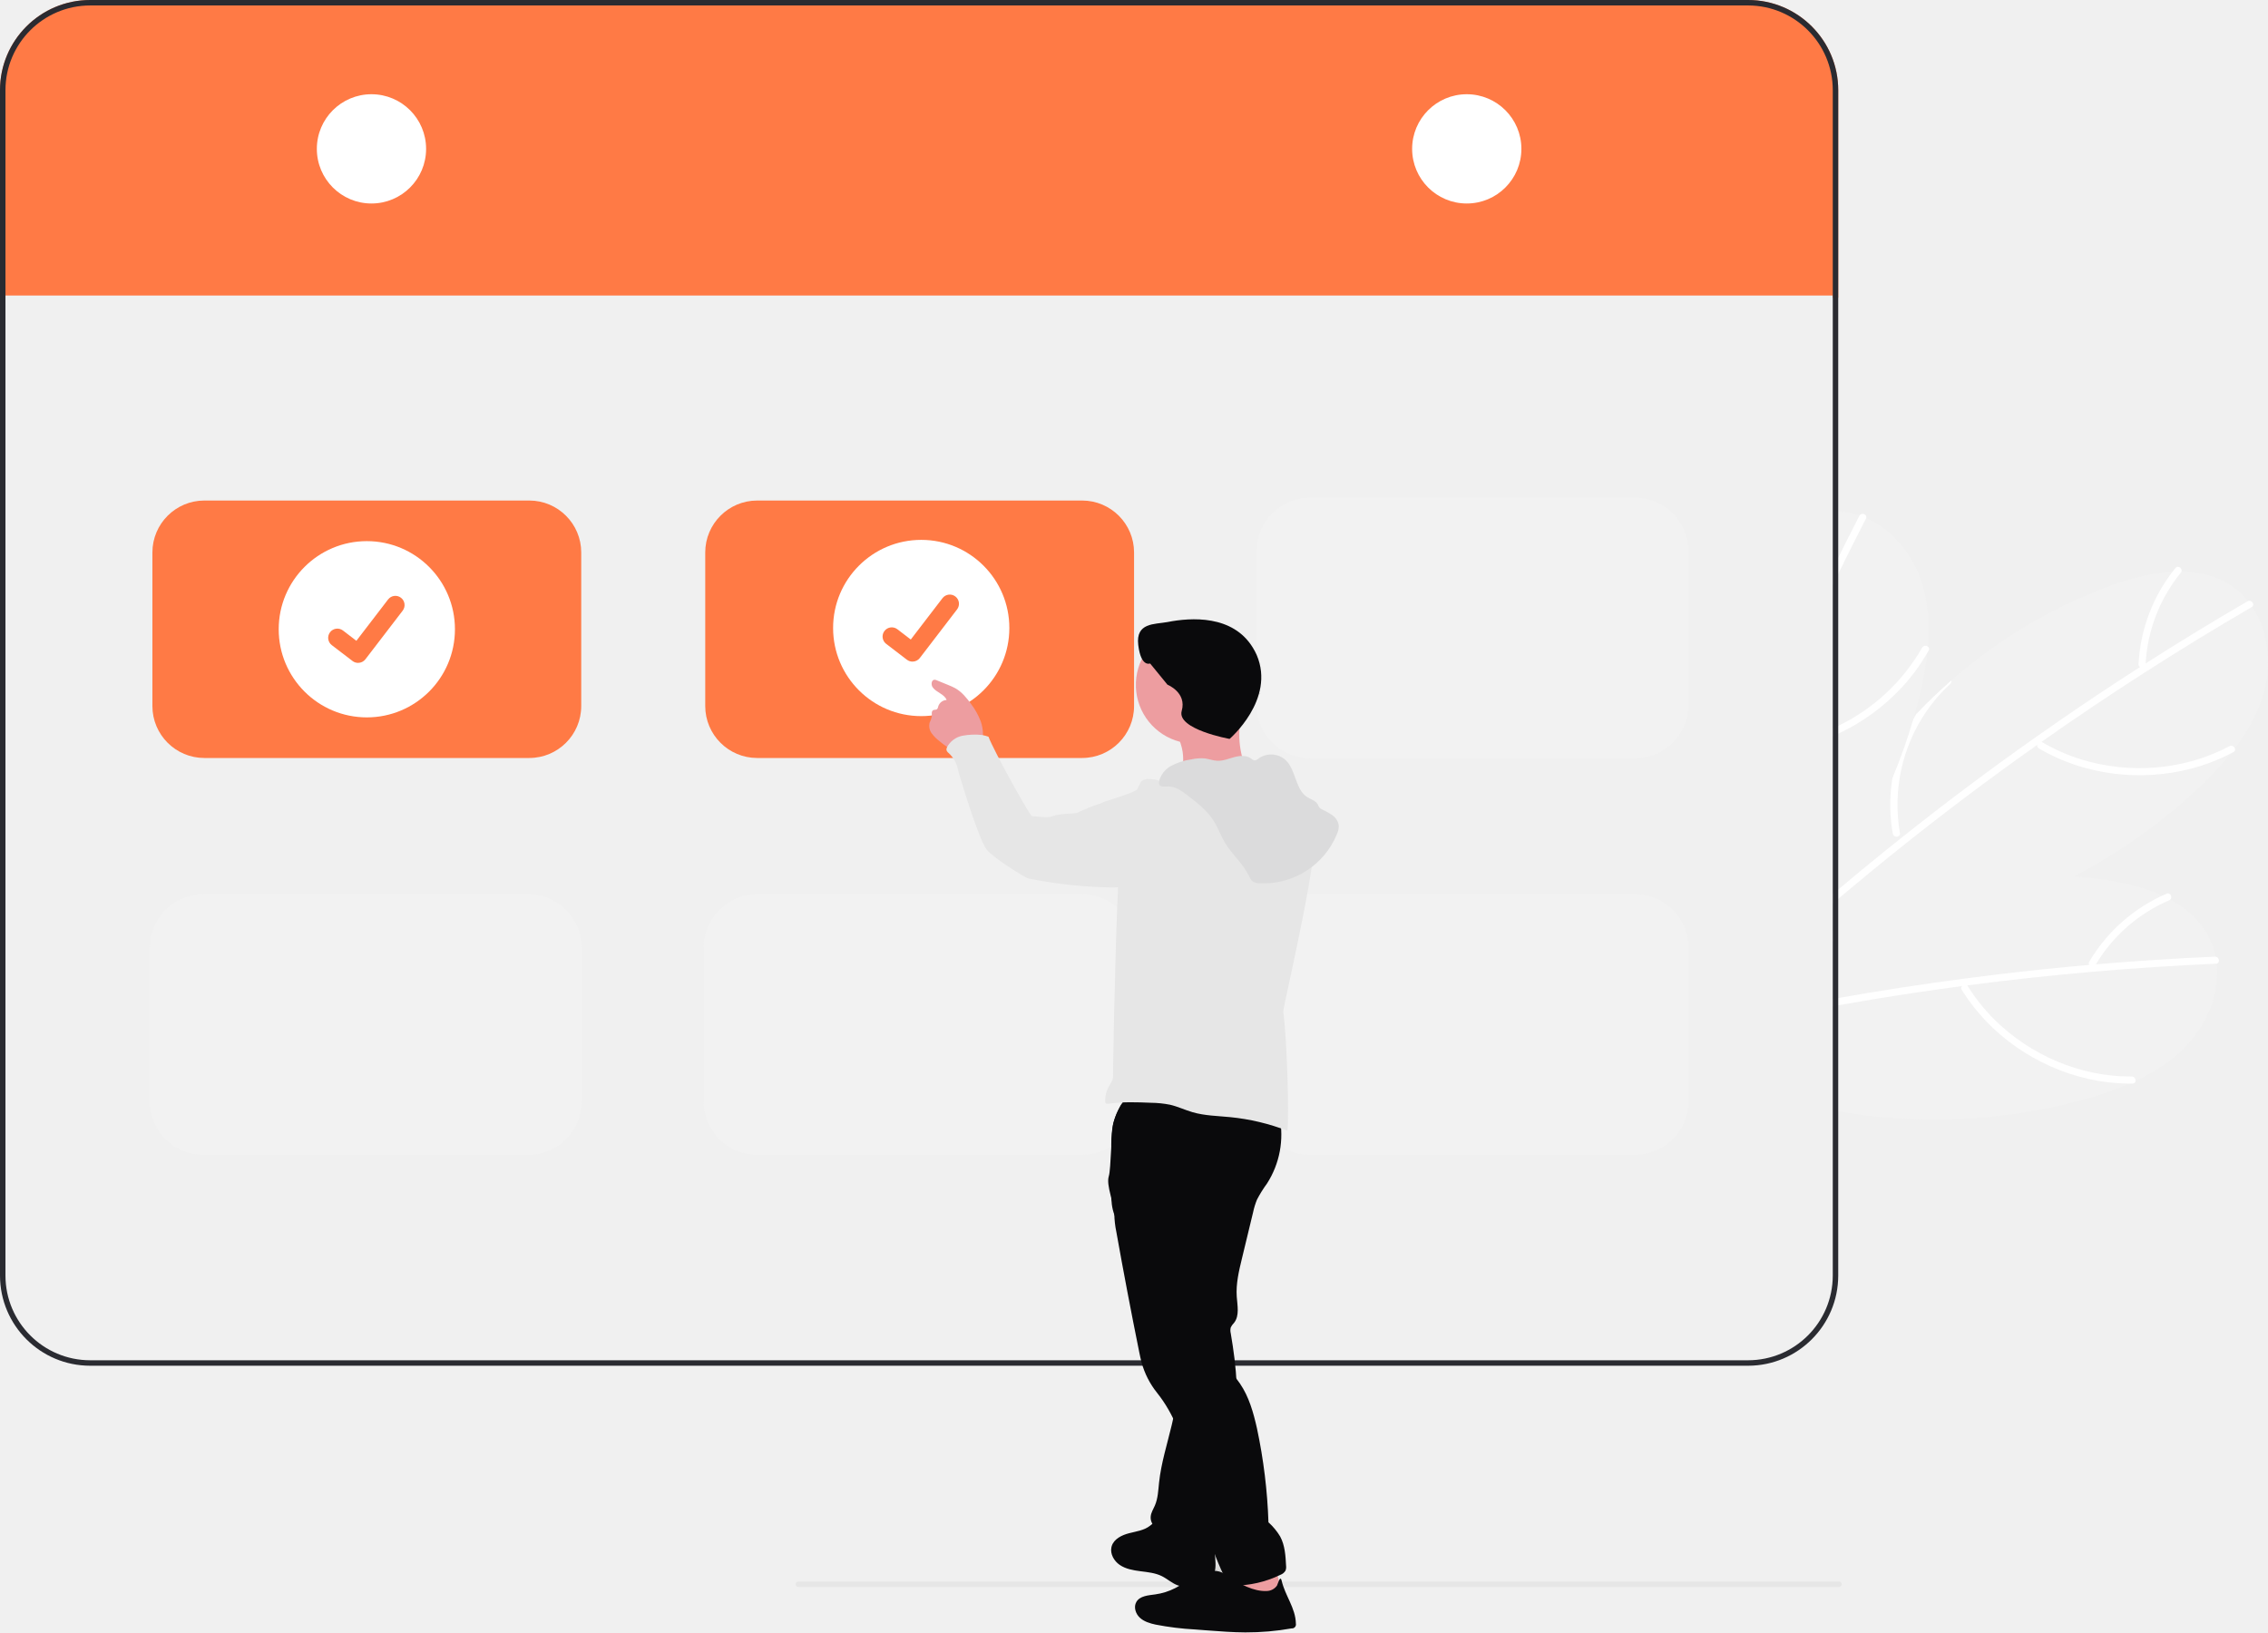
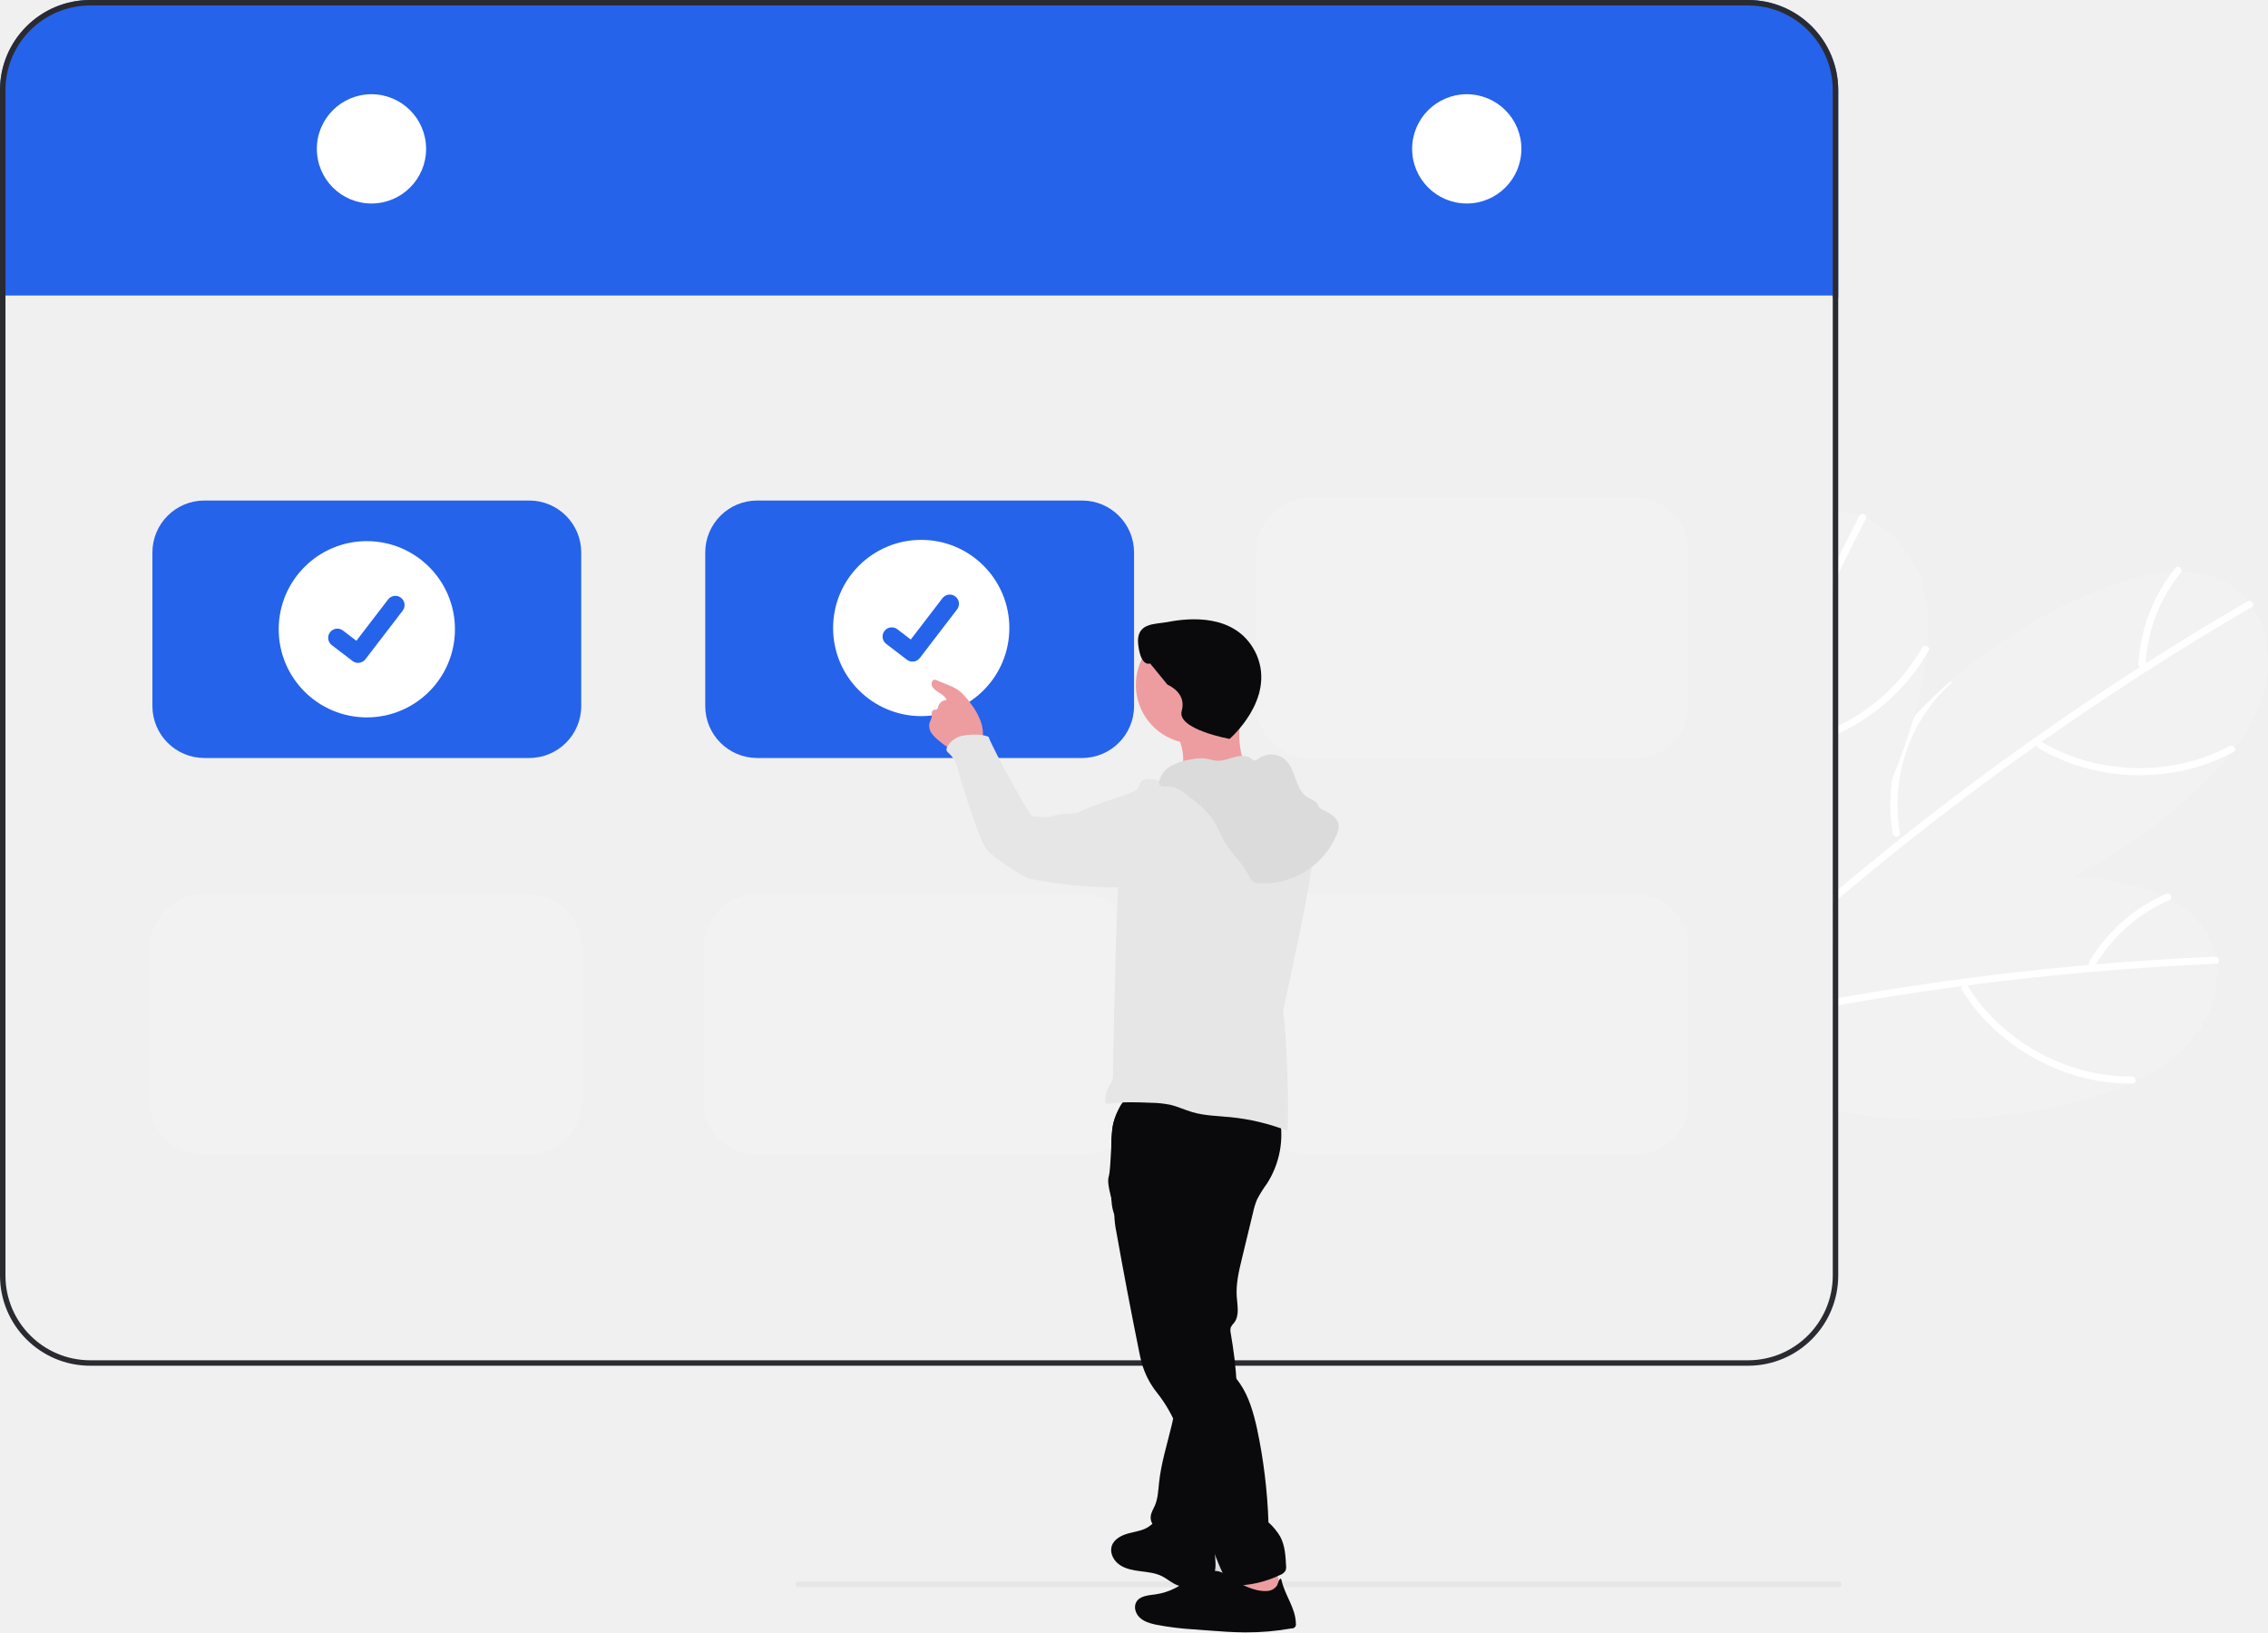
<svg xmlns="http://www.w3.org/2000/svg" viewBox="0 0 960.001 690.941">
  <defs>
    <linearGradient id="a" x1="-145.593" y1="1" x2="-145.593" gradientUnits="objectBoundingBox">
      <stop offset="0" stop-color="gray" stop-opacity="0.251" />
      <stop offset="0.535" stop-color="gray" stop-opacity="0.122" />
      <stop offset="1" stop-color="gray" stop-opacity="0.102" />
    </linearGradient>
  </defs>
  <g transform="translate(-480 -195)">
    <g transform="translate(1255.777 411.489)">
      <path d="M994.932,546.427c-6.231,6.808-13.959,11.876-22.345,15.811h-.01c-.789.374-1.578.738-2.377,1.082h-.01l-.01.01-.01-.01h-.01a.01.01,0,0,1-.01.01h-.01l-.01-.01c-.01.01-.01.01-.02,0l-.01.01-.01-.01h-.01c-.01.01-.01.01-.02,0h-.01a141.386,141.386,0,0,1-17.257,6.17,239.386,239.386,0,0,1-106.325,5.554l-2.023-.364V492.632c.668-.283,1.346-.566,2.023-.84q6.631-2.746,13.424-5.048,9.772-3.338,19.816-5.725a214.62,214.62,0,0,1,66.8-5.4q6.115.455,12.2,1.315c8.487,1.184,17.389,3.247,25.218,6.828h.01c1.143.536,2.266,1.093,3.379,1.689,6.959,3.773,12.826,8.963,16.407,16.074a30.922,30.922,0,0,1,2.752,8.082v.02c.2.971.344,1.952.455,2.923C1008.2,524.526,1003.236,537.343,994.932,546.427Z" transform="translate(-844.441 -321.168)" fill="#f2f2f2" />
      <path d="M1006.929,512.154a1.392,1.392,0,0,1-.3.04q-25.992,1.138-51.914,3.379h-.03c-.071.01-.131.01-.2.02q-26.614,2.306-53.118,5.776c-.748.1-1.487.2-2.226.293q-18.329,2.443-36.588,5.422-8.057,1.32-16.084,2.751c-.678.121-1.345.233-2.023.364v-3.065c.678-.131,1.355-.243,2.023-.364q26.736-4.734,53.653-8.265,6.767-.91,13.555-1.72,19.6-2.367,39.269-4.087l2.873-.243q25.173-2.14,50.416-3.247a.954.954,0,0,1,.243.02C1008.092,509.372,1008.436,511.8,1006.929,512.154Z" transform="translate(-844.441 -320.772)" fill="#fff" />
      <path d="M970.322,559.809c-21.587.159-42.853-8.995-58.122-24.145a78.719,78.719,0,0,1-11.313-14.233c-1.029-1.65-3.437.17-2.417,1.806,11.858,19.018,31.611,32.565,53.389,37.547A81.746,81.746,0,0,0,970.71,562.8C972.645,562.787,972.244,559.8,970.322,559.809Z" transform="translate(-843.82 -320.639)" fill="#fff" />
      <path d="M879.7,480.95a1.712,1.712,0,0,1-1.264,1.143,65.975,65.975,0,0,0-14.242,5.564,69.195,69.195,0,0,0-17.733,13.4c-.273.273-.536.546-.789.829-.425.445-.83.9-1.234,1.366v-4.41c.648-.688,1.325-1.366,2.023-2.013a72.747,72.747,0,0,1,13.423-10.156Q869.66,483.337,879.7,480.95Z" transform="translate(-844.441 -321.1)" fill="#fff" />
      <path d="M984.476,482.873a70.206,70.206,0,0,0-32.8,28.916,1.517,1.517,0,0,0,.8,1.976,1.545,1.545,0,0,0,1.976-.8,66.812,66.812,0,0,1,31.152-27.3c1.786-.763.655-3.56-1.134-2.8Z" transform="translate(-843.202 -321.079)" fill="#fff" />
      <path d="M1027.109,398.517c-2.347,8.922-6.848,17-12.442,24.379l-.01.01c-.516.688-1.052,1.386-1.608,2.053v.01a140.887,140.887,0,0,1-12.554,13.545,236.13,236.13,0,0,1-53.987,38.571c-31.024,16.205-65.7,25.785-100.043,26.331-.263.01-.526.01-.789.01-.415.01-.83.01-1.234.01V457.461c.657-1.254,1.335-2.509,2.023-3.753a222.064,222.064,0,0,1,32.4-44.327c.3-.334.617-.668.93-.991q7.1-7.5,14.89-14.273a213.258,213.258,0,0,1,68.068-40.311c8.062-2.893,16.9-5.21,25.5-5.665,1.264-.071,2.519-.1,3.783-.091,7.921.111,15.517,1.983,22,6.616a31.356,31.356,0,0,1,6.191,5.877c.627.779,1.2,1.578,1.76,2.4v.01C1028.688,372.965,1030.245,386.611,1027.109,398.517Z" transform="translate(-844.441 -322.636)" fill="#f2f2f2" />
      <path d="M1021.991,362.8v.01a1.466,1.466,0,0,1-.243.172q-22.457,13.064-44.347,27.08c-.02.01-.03.02-.051.03a1.71,1.71,0,0,1-.182.111q-22.5,14.415-44.367,29.8c-.607.425-1.224.86-1.841,1.295q-15.1,10.667-29.882,21.789-27.92,21.03-54.615,43.619c-.678.567-1.345,1.143-2.023,1.72V484.49c.668-.577,1.346-1.153,2.023-1.72q10.227-8.634,20.636-17.025c2.074-1.669,4.157-3.338,6.241-4.987q27.768-22.108,56.779-42.567h.01q5.706-4.021,11.431-7.971,16.266-11.2,32.9-21.86c.8-.516,1.608-1.032,2.417-1.548q21.289-13.6,43.133-26.3a1.506,1.506,0,0,1,.223-.111C1021.748,359.794,1023.174,361.8,1021.991,362.8Z" transform="translate(-844.441 -322.495)" fill="#fff" />
      <path d="M1011.34,421.156c-19.043,10.168-42.128,11.941-62.687,5.617a78.727,78.727,0,0,1-16.63-7.349c-1.678-.984-2.965,1.747-1.3,2.722,19.335,11.333,43.121,14.155,64.72,8.45a81.746,81.746,0,0,0,17.631-6.971c1.708-.912-.037-3.375-1.733-2.469Z" transform="translate(-843.453 -321.813)" fill="#fff" />
      <path d="M869.575,458.463a69.341,69.341,0,0,1-.964-16.053,73.158,73.158,0,0,1,10.905-34.546q7.109-7.493,14.894-14.275a1.724,1.724,0,0,1-.593,1.6,66.2,66.2,0,0,0-10.026,11.539,69.921,69.921,0,0,0-11.21,51.481,1.226,1.226,0,0,1-.317,1.156,1.643,1.643,0,0,1-2.688-.906Z" transform="translate(-844.164 -322.11)" fill="#fff" />
      <path d="M987.988,346.619a70.2,70.2,0,0,0-15.611,40.842A1.517,1.517,0,0,0,974,388.838a1.545,1.545,0,0,0,1.378-1.628,66.812,66.812,0,0,1,14.908-38.643C991.517,347.062,989.217,345.111,987.988,346.619Z" transform="translate(-842.963 -322.659)" fill="#fff" />
      <path d="M884.712,380.124v.01c-.07.87-.152,1.73-.243,2.59v.02a142.92,142.92,0,0,1-3.287,18.168c-.708,2.934-1.477,5.847-2.316,8.76-.1.374-.213.749-.324,1.113v.01a232.174,232.174,0,0,1-8.841,24.935,241.68,241.68,0,0,1-23.236,42.708c-.657.981-1.335,1.962-2.023,2.934V322.96c.678-.04,1.346-.04,2.023-.02q.485,0,.971.03a30.671,30.671,0,0,1,8.376,1.629c.951.314,1.871.668,2.782,1.062,11.036,4.835,19.705,15.5,23.468,27.221C884.884,361.663,885.45,370.9,884.712,380.124Z" transform="translate(-844.441 -322.927)" fill="#f2f2f2" />
      <path d="M858.593,325.649a1.087,1.087,0,0,1-.112.283q-6.145,11.942-12.017,24c-.678,1.386-1.355,2.782-2.023,4.168v-6.879q1-2.064,2.023-4.127,4.537-9.2,9.226-18.309a1.31,1.31,0,0,1,.122-.2C856.742,323.252,859.048,324.163,858.593,325.649Z" transform="translate(-844.441 -322.915)" fill="#fff" />
      <path d="M885.035,381.1c-.182.324-.364.647-.567.971a80.739,80.739,0,0,1-10.54,14.4,86.908,86.908,0,0,1-27.464,20c-.668.324-1.345.627-2.023.91V414.1c.678-.3,1.355-.617,2.023-.941a81.8,81.8,0,0,0,35.779-33.2,1.664,1.664,0,0,1,2.468-.475,1.166,1.166,0,0,1,.323,1.619Z" transform="translate(-844.441 -322.277)" fill="#fff" />
    </g>
-     <path d="M951.53,205.653V293.52h-2.312v-.936H175.754v.936h-2.312V205.653A38.19,38.19,0,0,1,211.594,167.5H913.377a38.19,38.19,0,0,1,38.153,38.153Z" transform="translate(306.559 27.5)" fill="#FF7A45" />
+     <path d="M951.53,205.653V293.52h-2.312v-.936H175.754v.936h-2.312V205.653A38.19,38.19,0,0,1,211.594,167.5H913.377a38.19,38.19,0,0,1,38.153,38.153Z" transform="translate(306.559 27.5)" fill="#2563EB" />
    <path d="M913.377,167.5H211.594a38.19,38.19,0,0,0-38.153,38.153V707.422a38.19,38.19,0,0,0,38.153,38.153H913.377a38.191,38.191,0,0,0,38.153-38.153V205.653A38.19,38.19,0,0,0,913.377,167.5Zm35.841,539.922a35.886,35.886,0,0,1-35.841,35.841H211.594a35.886,35.886,0,0,1-35.841-35.841V205.653a35.886,35.886,0,0,1,35.841-35.841H913.377a35.886,35.886,0,0,1,35.841,35.841Z" transform="translate(306.559 27.5)" fill="#2A2B31" />
    <circle cx="23.123" cy="23.123" r="23.123" transform="translate(614.113 234.887)" fill="#fff" />
    <circle cx="23.123" cy="23.123" r="23.123" transform="translate(1077.73 234.887)" fill="#fff" />
-     <path d="M388.773,459.72H251.218a22,22,0,0,1-21.98-21.98V372.727a22,22,0,0,1,21.98-21.98H388.773a22,22,0,0,1,21.98,21.98V437.74a22.005,22.005,0,0,1-21.98,21.98Z" transform="translate(315.271 56.114)" fill="#FF7A45" />
-     <path d="M591.171,459.72H453.617a22,22,0,0,1-21.98-21.98V372.727a22,22,0,0,1,21.98-21.98H591.171a22,22,0,0,1,21.98,21.98V437.74a22.005,22.005,0,0,1-21.98,21.98Z" transform="translate(346.877 56.114)" fill="#FF7A45" />
+     <path d="M388.773,459.72H251.218a22,22,0,0,1-21.98-21.98V372.727a22,22,0,0,1,21.98-21.98H388.773a22,22,0,0,1,21.98,21.98V437.74a22.005,22.005,0,0,1-21.98,21.98Z" transform="translate(315.271 56.114)" fill="#2563EB" />
+     <path d="M591.171,459.72H453.617a22,22,0,0,1-21.98-21.98V372.727a22,22,0,0,1,21.98-21.98H591.171a22,22,0,0,1,21.98,21.98V437.74a22.005,22.005,0,0,1-21.98,21.98Z" transform="translate(346.877 56.114)" fill="#2563EB" />
    <path d="M591.261,605.191H453.707a22.672,22.672,0,0,1-22.646-22.646V517.531a22.672,22.672,0,0,1,22.646-22.646H591.261a22.672,22.672,0,0,1,22.646,22.646v65.014A22.672,22.672,0,0,1,591.261,605.191Z" transform="translate(346.785 78.621)" fill="#f2f2f2" />
    <path d="M388.473,605.191H250.918a22.672,22.672,0,0,1-22.646-22.646V517.531a22.672,22.672,0,0,1,22.646-22.646H388.473a22.672,22.672,0,0,1,22.646,22.646v65.014a22.672,22.672,0,0,1-22.646,22.646Z" transform="translate(315.121 78.621)" fill="#f2f2f2" />
    <path d="M793.66,605.191H656.105a22.672,22.672,0,0,1-22.646-22.646V517.531a22.672,22.672,0,0,1,22.646-22.646H793.66a22.672,22.672,0,0,1,22.646,22.646v65.014A22.672,22.672,0,0,1,793.66,605.191Z" transform="translate(378.391 78.621)" fill="#f2f2f2" />
    <path d="M793.66,460.013H656.105a22.672,22.672,0,0,1-22.646-22.646V372.353a22.672,22.672,0,0,1,22.646-22.646H793.66a22.672,22.672,0,0,1,22.646,22.646v65.014A22.672,22.672,0,0,1,793.66,460.013Z" transform="translate(378.391 55.952)" fill="#f2f2f2" />
    <circle cx="37.3" cy="37.3" r="37.3" transform="translate(597.969 424.047)" fill="#fff" />
-     <path d="M306.25,414.013a3.868,3.868,0,0,1-2.328-.773l-.042-.031-8.766-6.711a3.894,3.894,0,0,1,4.737-6.183l5.678,4.354,13.417-17.5a3.894,3.894,0,0,1,5.46-.721l-.083.113.086-.112a3.9,3.9,0,0,1,.721,5.46l-15.782,20.582A3.9,3.9,0,0,1,306.25,414.013Z" transform="translate(325.32 61.563)" fill="#FF7A45" />
+     <path d="M306.25,414.013a3.868,3.868,0,0,1-2.328-.773l-.042-.031-8.766-6.711a3.894,3.894,0,0,1,4.737-6.183l5.678,4.354,13.417-17.5a3.894,3.894,0,0,1,5.46-.721l-.083.113.086-.112a3.9,3.9,0,0,1,.721,5.46l-15.782,20.582A3.9,3.9,0,0,1,306.25,414.013Z" transform="translate(325.32 61.563)" fill="#2563EB" />
    <circle cx="37.3" cy="37.3" r="37.3" transform="translate(832.637 423.512)" fill="#fff" />
-     <path d="M509.225,413.549a3.868,3.868,0,0,1-2.328-.773l-.042-.031-8.766-6.711a3.894,3.894,0,0,1,4.737-6.183L508.5,404.2l13.417-17.5a3.894,3.894,0,0,1,5.46-.721l-.083.113.086-.112a3.9,3.9,0,0,1,.721,5.46L512.323,412.03a3.9,3.9,0,0,1-3.1,1.52Z" transform="translate(357.014 61.491)" fill="#FF7A45" />
+     <path d="M509.225,413.549a3.868,3.868,0,0,1-2.328-.773l-.042-.031-8.766-6.711a3.894,3.894,0,0,1,4.737-6.183L508.5,404.2l13.417-17.5a3.894,3.894,0,0,1,5.46-.721l-.083.113.086-.112a3.9,3.9,0,0,1,.721,5.46L512.323,412.03a3.9,3.9,0,0,1-3.1,1.52Z" transform="translate(357.014 61.491)" fill="#2563EB" />
    <path d="M906.378,732.812H465.885a1.156,1.156,0,0,1,0-2.312H906.378a1.156,1.156,0,0,1,0,2.312Z" transform="translate(352.043 133.911)" fill="#e6e6e6" />
    <g transform="translate(-683.91)">
      <path d="M279.454,796.9a.406.406,0,0,1,.085.043c-1.042-2.25-2.013-4.526-2.9-6.838-.1-.271-.2-.551-.306-.823.008.07.008.14.018.219.026.438.061.875.1,1.322.053.691.1,1.392.1,2.093.008.219.008.426.008.648a12.8,12.8,0,0,1-.263,2.539h.035c.219.018.42.026.631.061a8.568,8.568,0,0,1,2.387.682.521.521,0,0,1,.1.053Z" transform="translate(1401.857 63.627)" fill="url(#a)" />
      <path d="M18.5,67.489c.193-3.651,1.432-7.193,1.524-10.847a20.828,20.828,0,0,0-1.087-6.956q-.134-.37-.271-.737a24.868,24.868,0,1,1,25.7-8.668c-.095.345-.182.677-.252.987a7.086,7.086,0,0,0-.133.751,36.592,36.592,0,0,0,1.052,13.559c.937,3.421,2.526,6.9,5.51,8.824-5.785-.871-11.557.268-17.345,1.407a68.581,68.581,0,0,1-13.139,1.717C19.542,67.526,19.019,67.515,18.5,67.489Z" transform="translate(1644.709 460.025)" fill="#ed9da0" />
      <path d="M393.158,389.082a15.738,15.738,0,0,0,3.288,3.314c.817.669,1.654,1.353,2.531,1.968a10.853,10.853,0,0,0,5.383,2.19c2.565.171,8.008-1.332,9.6-3.529a6.365,6.365,0,0,0,.917-3.676,16.911,16.911,0,0,0-.884-5.142,28.657,28.657,0,0,0-4.151-7.512c-1.855-2.578-3.921-5.114-6.676-6.676a25.892,25.892,0,0,0-2.839-1.306c-1.674-.682-3.341-1.372-5.015-2.056a2.422,2.422,0,0,0-.91-.241c-1.346.014-1.594,2.069-.83,3.18,1.527,2.237,4.962,2.859,5.926,5.4a3.847,3.847,0,0,0-3.576,2.772,1.96,1.96,0,0,1-.482,1.118c-.442.355-1.132.154-1.634.422-.891.476-.5,1.8-.6,2.805a13.125,13.125,0,0,1-.917,2.524,5.363,5.363,0,0,0,.863,4.446Z" transform="translate(1165.104 116.29)" fill="#ed9da0" />
      <path d="M269.715,808.553c-.828-.828-2.183-.687-3.34-.5a123.916,123.916,0,0,1-18.779,1.519c-.788-3.845,1.5-7.586,2.235-11.437a10.309,10.309,0,0,1,.744-2.892c.886-1.7,2.883-2.477,4.759-2.872,3.384-.713,8.674-1.973,10.564,1.449C268.164,797.923,268.889,803.987,269.715,808.553Z" transform="translate(1436.955 63.346)" fill="#ed9da0" />
      <path d="M283.33,791.776c2.551,1.74,5.718,2.284,8.784,2.678s6.226.69,9.005,2.056c2.4,1.185,4.419,3.127,6.957,3.977a14.491,14.491,0,0,0,7.225.114c2.852-.535,5.892-1.574,7.432-4.038,1.372-2.19,1.226-4.968,1.038-7.546q-.332-4.368-.649-8.751a4.167,4.167,0,0,0-.542-2.115c-2.062-3.006-7.075,1.259-9.762,1.252-4.252-.007-8.818-2.31-11.884-5.129a3.615,3.615,0,0,0-.924-.7c-1.212-.542-2.424.462-3.5,1.339-.12.1-.241.2-.361.295-2.484,1.968-5.818,2.37-8.885,3.167s-6.36,2.4-7.312,5.43a4.617,4.617,0,0,0-.147.582C279.247,787.177,280.94,790.143,283.33,791.776Z" transform="translate(1354.533 65.602)" fill="#0A0A0C" />
      <path d="M319.114,576.021a38.331,38.331,0,0,1-5.253,28.282,52.807,52.807,0,0,0-4.27,6.847,31.115,31.115,0,0,0-1.666,5.426l-4.732,19.587c-1.279,5.285-2.564,10.677-2.18,16.1.268,3.781,1.221,8.033-1.108,11.022a8.12,8.12,0,0,0-1.408,1.931,4.889,4.889,0,0,0-.023,2.545c2.394,14.221,4.17,29.088-.155,42.845-3.921,12.469-4.143,26.285-7.476,38.924a8.677,8.677,0,0,1-2.07,4.316,6.785,6.785,0,0,1-3.1,1.475c-4.911,1.169-10.1-.2-14.678-2.323-3.219-1.492-6.684-4.108-6.409-7.645.131-1.683,1.114-3.154,1.781-4.708,1.308-3.04,1.413-6.437,1.767-9.729.886-8.268,3.434-16.244,5.36-24.331s3.234-16.536,1.6-24.686a215.944,215.944,0,0,0-15.882-48.857,5.894,5.894,0,0,0-1.455-2.188,15.045,15.045,0,0,1-2.059-1.405,6.212,6.212,0,0,1-.942-2.561c-.716-2.58-2.844-4.483-4.27-6.749-3.6-5.721-2.46-13.055-2.327-19.814.13-6.573-.817-13.207.261-19.69s4.793-13.114,11.045-15.146c3.1-1.007,6.446-.778,9.686-.458C286.318,566.734,303,569.853,319.114,576.021Z" transform="translate(1386.389 91.587)" fill="#0A0A0C" />
      <path d="M248.142,617.695a41.051,41.051,0,0,0,.863,7.6q4.54,25.459,9.675,50.812c.3,1.466.6,2.933.991,4.372a35.457,35.457,0,0,0,6.555,12.9c14.269,17.783,15.5,43.608,23.24,65.053.522,1.449,1.044,2.906,1.6,4.339a108.352,108.352,0,0,0,4.773,10.654,3.047,3.047,0,0,0,.984,1.272,2.921,2.921,0,0,0,1.553.3,45.345,45.345,0,0,0,20.106-4.573,4.165,4.165,0,0,0,2.136-1.774,4.292,4.292,0,0,0,.228-2.046c-.214-4.252-.476-8.657-2.5-12.393a26.444,26.444,0,0,0-4.955-6.006,227.384,227.384,0,0,0-4.858-39.744c-1.506-6.662-3.368-13.4-7.237-19.028-2.852-4.158-6.943-8.262-6.441-13.277.221-2.2,1.145-4.944-.649-6.24-.783-.569-1.942-.643-2.472-1.449a2.756,2.756,0,0,1-.349-1.245,30.745,30.745,0,0,1,.636-10.291,54.279,54.279,0,0,0,1.534-6.709,8.447,8.447,0,0,0-1.688-6.478c-.094-4.58.033-9.333-.061-13.906a25.792,25.792,0,0,1,.643-7.767c.348-1.2.877-2.343,1.145-3.569.957-4.4-1.433-9.668,1.412-13.156,1.185-1.449,3.013-2.169,4.566-3.214a16.753,16.753,0,0,0,6.267-9.012,49.738,49.738,0,0,0,1.775-11.034,11.356,11.356,0,0,0,.026-2.387,4.366,4.366,0,0,0-.321-1.193c-.884-1.989-3.261-2.758-5.377-3.267a174.1,174.1,0,0,0-41.057-4.8c-5.114-3.482-7.994-2.237-10.164,1.449a38.131,38.131,0,0,0-2.892,7.063c-.991,2.993-1.051,19.745-2.015,22.751C244.567,605.61,248.189,613.591,248.142,617.695Z" transform="translate(1387.432 91.138)" fill="#0A0A0C" />
      <path d="M19274.021,7160.922c-5.342-.523-10.785-.591-15.937-2.089-3.219-.94-6.273-2.419-9.545-3.166a43.488,43.488,0,0,0-8.041-.824c-5.957-.243-11.957-.48-17.857.4-.475.068-1.061.106-1.342-.281a1.24,1.24,0,0,1-.18-.7,11.9,11.9,0,0,1,1.521-6.33c.752-1.323,1.8-2.623,1.77-4.149-.039-.527.8-52.194,2.146-80.175a33.731,33.731,0,0,1-3.77.082,195.283,195.283,0,0,1-34.105-3.752c-1.273-.218-15-8.739-17.812-12.326-3.344-4.329-11.764-32.107-12.061-33.687a12.851,12.851,0,0,0-3.945-7.1,2.594,2.594,0,0,1-.936-1.251,1.985,1.985,0,0,1,.223-1.216,9.372,9.372,0,0,1,6.477-4.857,27.882,27.882,0,0,1,8.348-.33,18.9,18.9,0,0,1,2.732.727c2.205,5.972,17.576,33.644,18.381,33.6,2.2.136,6.941.94,8.934,0,2.258-1.057,9.674-1.1,10.072-1.319.9-.523,8.957-4.013,10.01-3.9-.66-.591,14.609-4.43,15.66-6.267.33-.575.426-1.331.883-1.77a4.577,4.577,0,0,1,.693-1.381,4.4,4.4,0,0,1,3.537-1.047,15.611,15.611,0,0,1,4.615.848v0c1.08,1.255,2.535,2.637,4.145,2.235a5.674,5.674,0,0,0,1.613-.863c2.865-1.847,6.385-2.283,9.758-2.792a143.186,143.186,0,0,0,20.086-4.518,20.61,20.61,0,0,1,5.943-1.207c4.217.024,7.949,2.821,10.592,6.107s4.512,7.125,7.1,10.45c1.848,2.366,4.049,4.455,5.773,6.912,4.354,6.2-13.281,80-13.043,81.243,1.652,11.745,2.52,44.429,1.787,50.454A92.187,92.187,0,0,0,19274.021,7160.922Z" transform="translate(-17589.389 -6493.069)" fill="#e6e6e6" />
      <path d="M224.918,407.565a25.14,25.14,0,0,1,8.9-2.929,18.751,18.751,0,0,1,5.661-.407c1.75.218,3.43.894,5.191.992,2.472.138,4.841-.865,7.23-1.518s5.146-.9,7.16.541a3.09,3.09,0,0,0,1.557.828,2.727,2.727,0,0,0,1.61-.789,9.173,9.173,0,0,1,11.433.6c4.558,4.275,4.043,12.626,9.385,15.868,1.473.893,3.355,1.364,4.215,2.859a10.558,10.558,0,0,0,.727,1.375,3.723,3.723,0,0,0,1.285.916,24.956,24.956,0,0,1,4.4,2.531,6.3,6.3,0,0,1,2.534,4.248,8,8,0,0,1-.778,3.573,33.525,33.525,0,0,1-32.582,20.832,5.157,5.157,0,0,1-3.409-1.065,6.443,6.443,0,0,1-1.193-1.971c-2.511-5.266-7.229-9.154-10.224-14.16-1.785-2.983-2.931-6.321-4.789-9.26-2.817-4.455-7.1-7.746-11.295-10.94-2.364-1.8-5-3.691-7.968-3.565-2.647.113-4.574.256-3.6-2.993a10.4,10.4,0,0,1,4.559-5.568Z" transform="translate(1434.381 111.787)" fill="#e6e6e6" />
      <path d="M224.918,407.565a25.14,25.14,0,0,1,8.9-2.929,18.751,18.751,0,0,1,5.661-.407c1.75.218,3.43.894,5.191.992,2.472.138,4.841-.865,7.23-1.518s5.146-.9,7.16.541a3.09,3.09,0,0,0,1.557.828,2.727,2.727,0,0,0,1.61-.789,9.173,9.173,0,0,1,11.433.6c4.558,4.275,4.043,12.626,9.385,15.868,1.473.893,3.355,1.364,4.215,2.859a10.558,10.558,0,0,0,.727,1.375,3.723,3.723,0,0,0,1.285.916,24.956,24.956,0,0,1,4.4,2.531,6.3,6.3,0,0,1,2.534,4.248,8,8,0,0,1-.778,3.573,33.525,33.525,0,0,1-32.582,20.832,5.157,5.157,0,0,1-3.409-1.065,6.443,6.443,0,0,1-1.193-1.971c-2.511-5.266-7.229-9.154-10.224-14.16-1.785-2.983-2.931-6.321-4.789-9.26-2.817-4.455-7.1-7.746-11.295-10.94-2.364-1.8-5-3.691-7.968-3.565-2.647.113-4.574.256-3.6-2.993a10.4,10.4,0,0,1,4.559-5.568Z" transform="translate(1434.381 111.787)" fill="#0A0A0C" opacity="0.05" />
      <path d="M242.838,817.065c1.8,1.681,4.278,2.417,6.682,2.939a120.421,120.421,0,0,0,16.631,2.055c1.808.134,3.622.275,5.43.415,5.3.4,10.613.811,15.939.83a109.908,109.908,0,0,0,19.6-1.694,1.663,1.663,0,0,0,1.79-1.989c-.115-6.624-4.54-11.769-6.028-18.224-.616-2.652-1.752,1.847-1.966,2.094a5.431,5.431,0,0,1-4.319,2.3c-5.47.3-11.6-3.027-15.939-5.986a20.408,20.408,0,0,0-2.953-1.827,8.688,8.688,0,0,0-2.387-.682,14.432,14.432,0,0,0-8.135,1.647c-3.267,1.62-6.137,3.951-9.367,5.618a26.33,26.33,0,0,1-8.4,2.659c-2.959.408-6.495.6-8.012,3.167a.025.025,0,0,0-.007.021C240.14,812.524,241.044,815.39,242.838,817.065Z" transform="translate(1403.521 62.637)" fill="#0A0A0C" />
      <path d="M263.908,372.848a4.594,4.594,0,0,1-1.717.639,5.54,5.54,0,0,1-4.59-.687Z" transform="translate(1433.861 115.494)" opacity="0.1" />
      <path d="M268.148,378.974s19.518-16.7,11.483-35.509a25.378,25.378,0,0,0-1.637-3.112c-8.509-13.923-26.14-12.821-36.142-10.84-5.47,1.01-13.518.17-12.361,9.725s5.018,7.805,5.018,7.805l7.343,8.981s8.267,3.284,6.037,11.089S268.148,378.974,268.148,378.974Z" transform="translate(1416.221 128.783)" fill="#0A0A0C" />
    </g>
  </g>
</svg>
